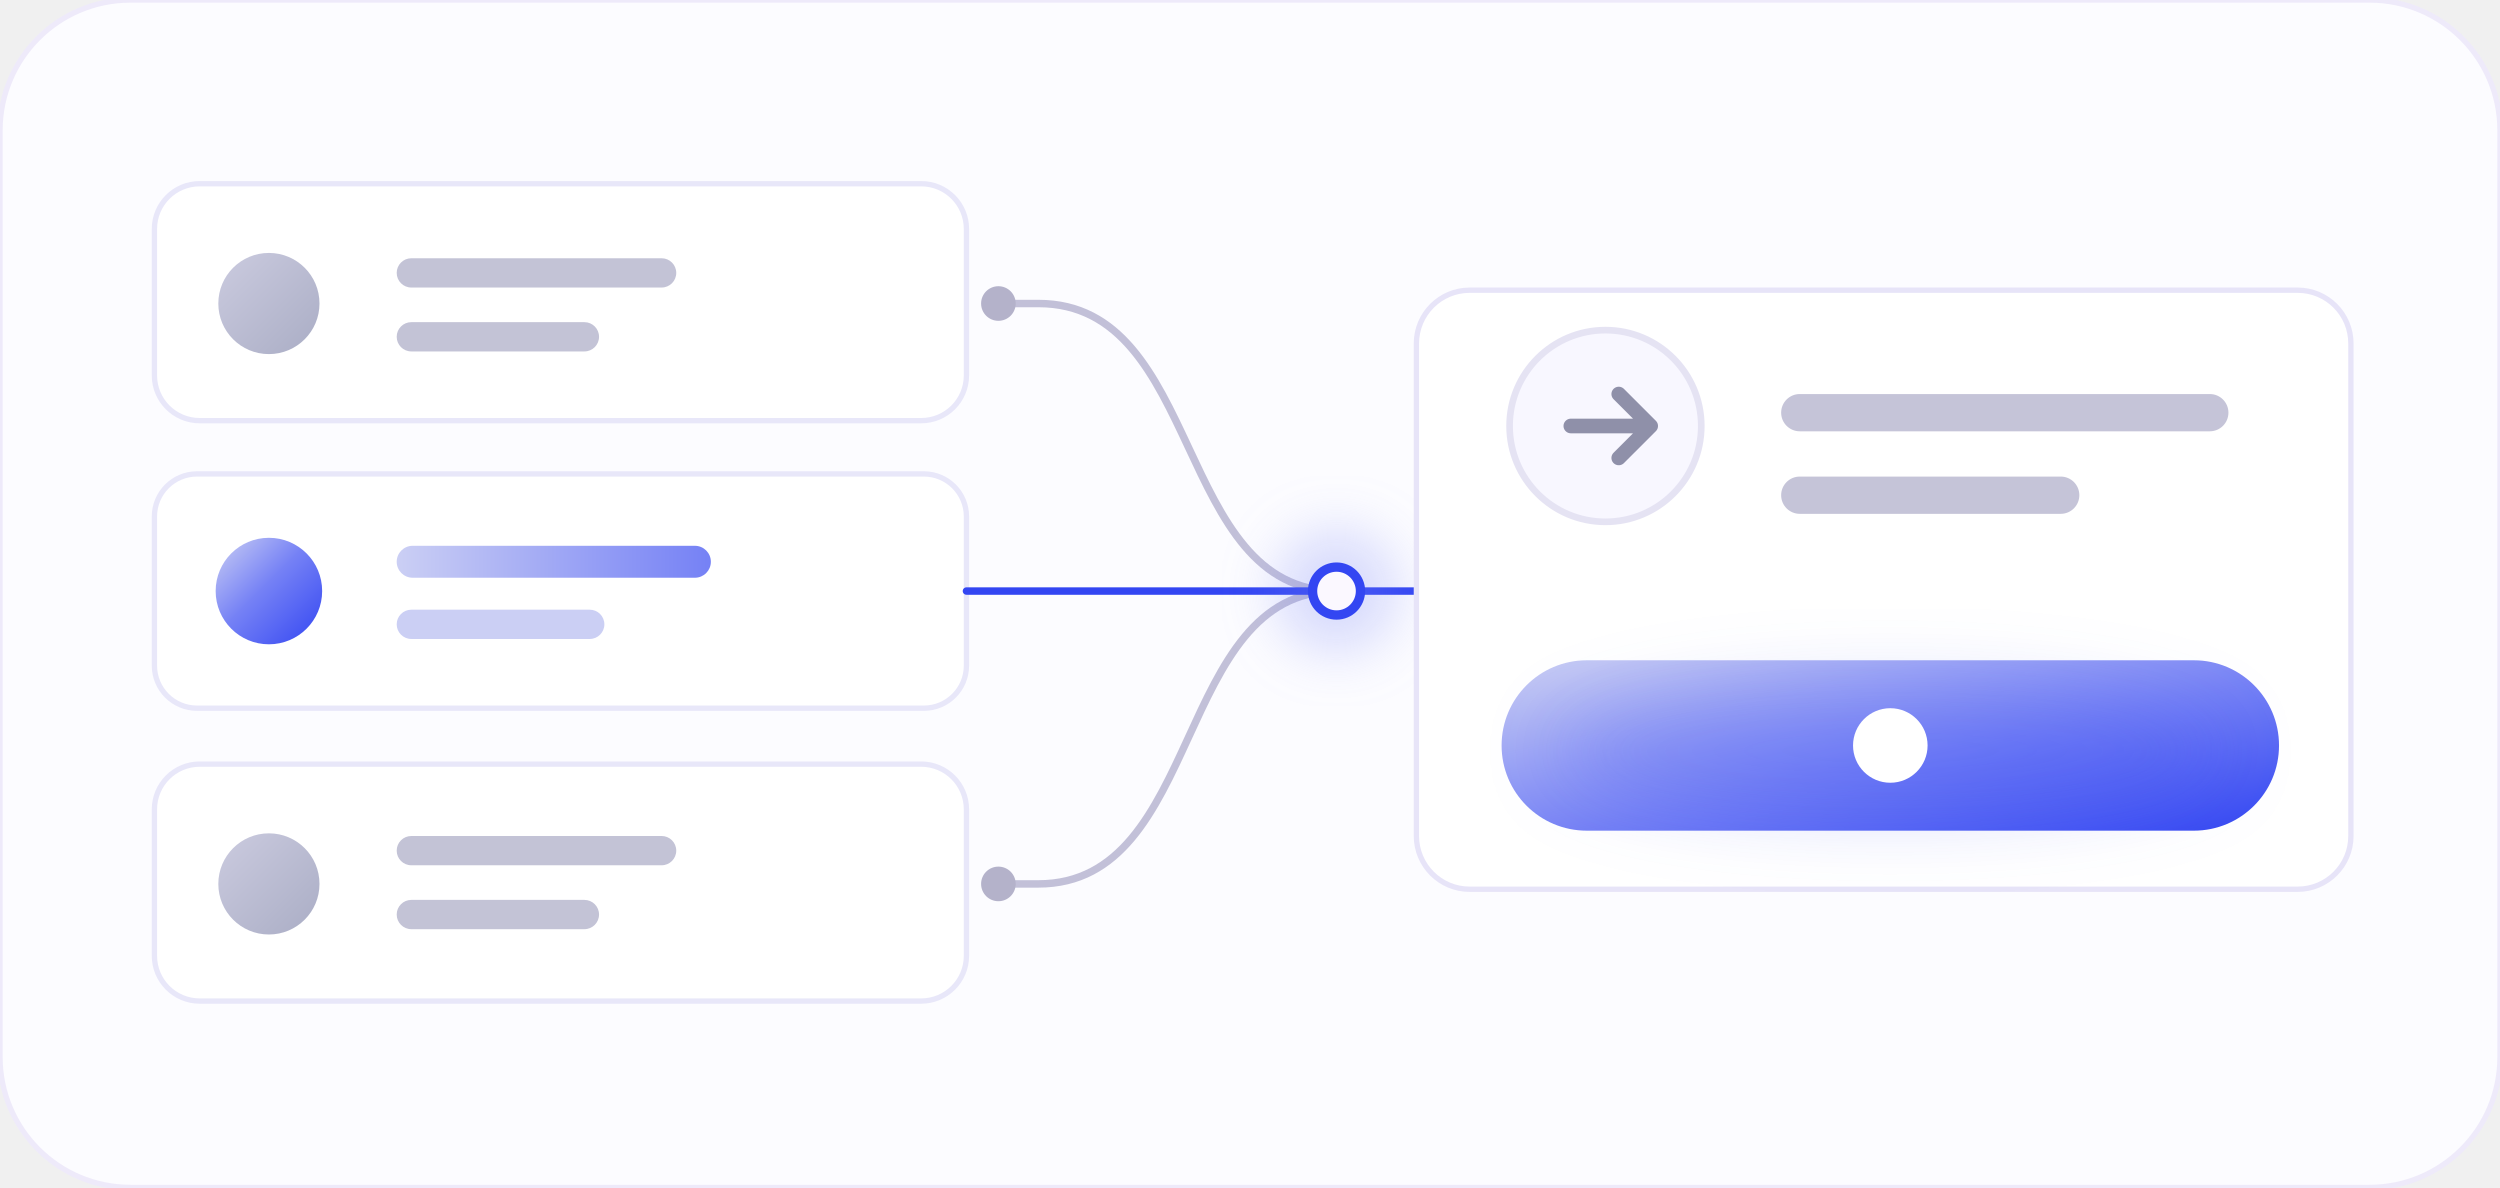
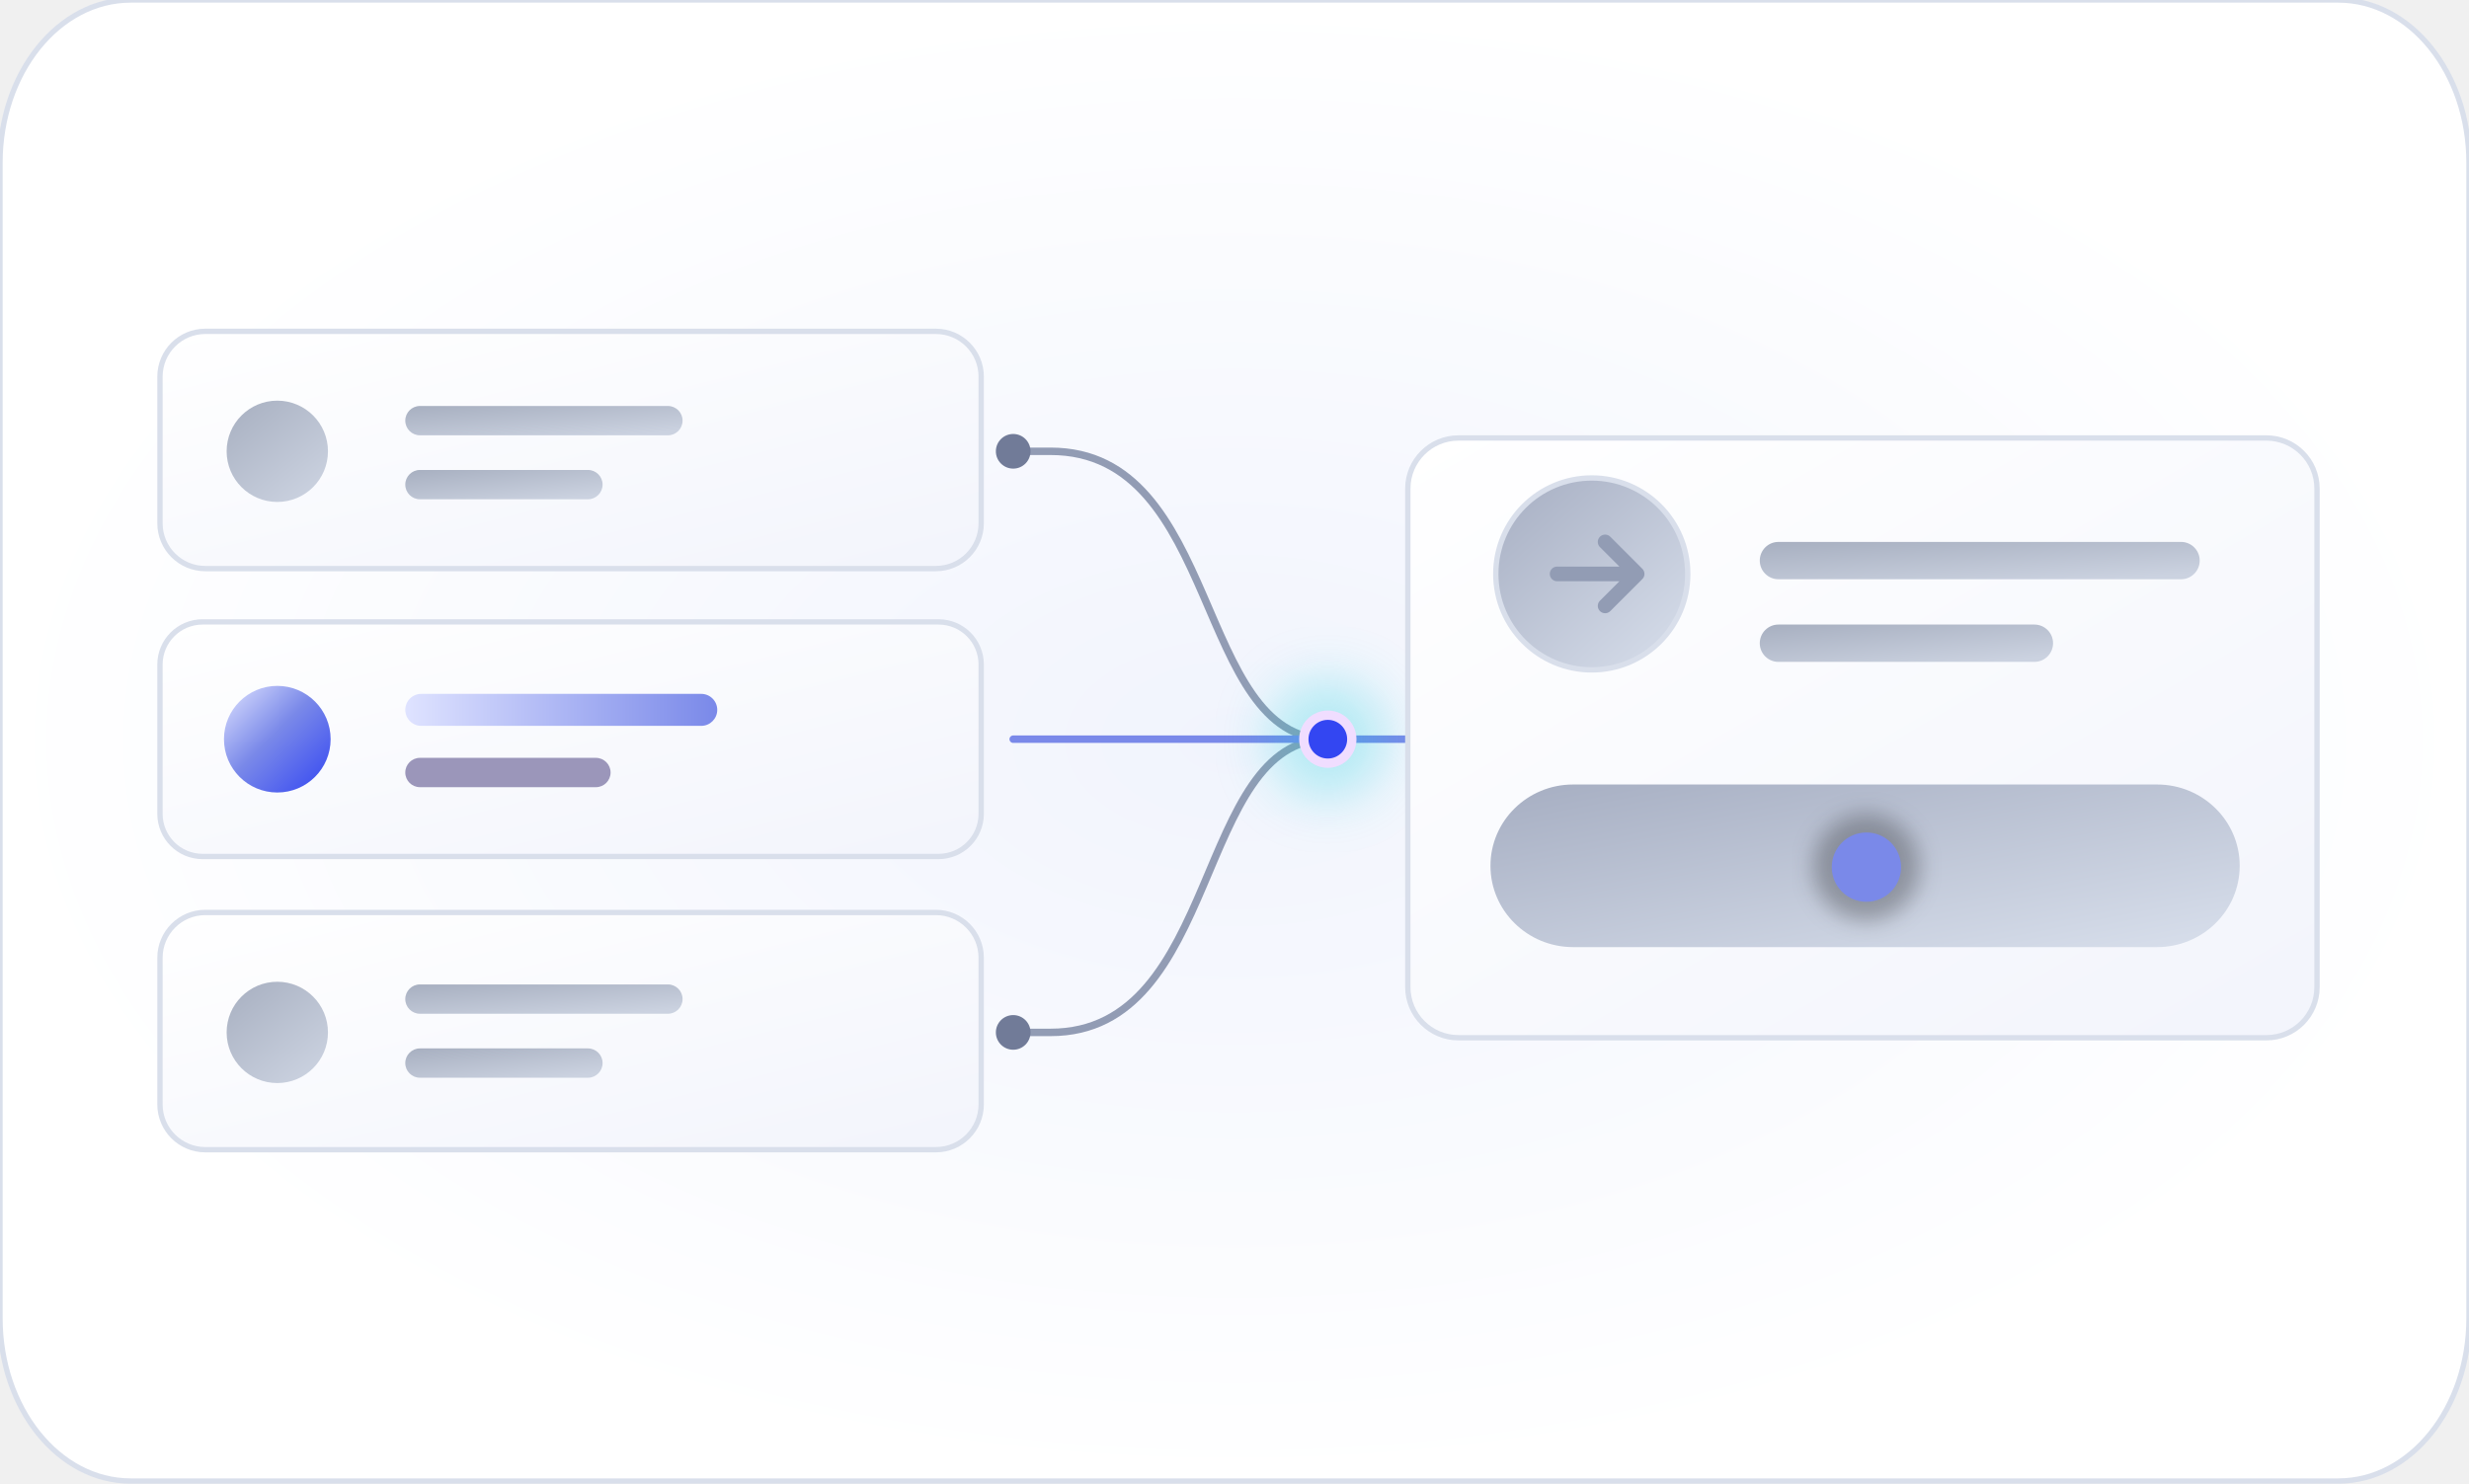
- <svg xmlns="http://www.w3.org/2000/svg" width="939" height="446" viewBox="0 0 939 446" fill="none">
-   <g id="light-mode">
-     <path id="light-boundary" d="M890 0H49C21.938 0 0 21.938 0 49V397C0 424.062 21.938 446 49 446H890C917.062 446 939 424.062 939 397V49C939 21.938 917.062 0 890 0Z" fill="#FCFCFF" stroke-width="2" stroke="#EEEAFA" />
-     <g id="light-source-cards">
-       <path id="Vector" d="M346 69H75C65.611 69 58 76.611 58 86V141C58 150.389 65.611 158 75 158H346C355.389 158 363 150.389 363 141V86C363 76.611 355.389 69 346 69Z" fill="white" stroke-width="2" stroke="#E8E7F9" />
-       <path id="Vector_2" d="M347 178H74C65.163 178 58 185.163 58 194V250C58 258.837 65.163 266 74 266H347C355.837 266 363 258.837 363 250V194C363 185.163 355.837 178 347 178Z" fill="white" stroke-width="2" stroke="#E8E7F9" />
-       <path id="Vector_3" d="M346 287H75C65.611 287 58 294.611 58 304V359C58 368.389 65.611 376 75 376H346C355.389 376 363 368.389 363 359V304C363 294.611 355.389 287 346 287Z" fill="white" stroke-width="2" stroke="#E8E7F9" />
-       <path id="Vector_4" d="M101 133C111.493 133 120 124.493 120 114C120 103.507 111.493 95 101 95C90.507 95 82 103.507 82 114C82 124.493 90.507 133 101 133Z" fill="url(#paint0_linear_2526_4345)" />
-       <path id="Vector_5" d="M101 242C112.046 242 121 233.046 121 222C121 210.954 112.046 202 101 202C89.954 202 81 210.954 81 222C81 233.046 89.954 242 101 242Z" fill="url(#paint1_linear_2526_4345)" />
-       <path id="Vector_6" d="M101 351C111.493 351 120 342.493 120 332C120 321.507 111.493 313 101 313C90.507 313 82 321.507 82 332C82 342.493 90.507 351 101 351Z" fill="url(#paint2_linear_2526_4345)" />
+ <svg xmlns="http://www.w3.org/2000/svg" width="431" height="259" viewBox="0 0 431 259" fill="none">
+   <g id="dark-mode">
+     <path id="dark-boundary" d="M408.193 0H22.807C10.211 0 0 12.72 0 28.411V230.189C0 245.88 10.211 258.6 22.807 258.6H408.193C420.789 258.6 431 245.88 431 230.189V28.411C431 12.72 420.789 0 408.193 0Z" fill="url(#paint0_radial_2576_1215)" stroke-width="0.931" stroke="#D9DFEB" />
+     <g id="dark-source-cards">
+       <path id="Vector" d="M163.37 57.855H35.839C31.469 57.855 27.926 61.398 27.926 65.768V91.367C27.926 95.737 31.469 99.28 35.839 99.28H163.37C167.74 99.28 171.283 95.737 171.283 91.367V65.768C171.283 61.398 167.74 57.855 163.37 57.855Z" fill="url(#paint1_linear_2576_1215)" stroke-width="0.931" stroke="#D9DFEB" />
+       <path id="Vector_2" d="M163.836 108.589H35.373C31.261 108.589 27.926 111.923 27.926 116.036V142.1C27.926 146.213 31.261 149.548 35.373 149.548H163.836C167.949 149.548 171.283 146.213 171.283 142.1V116.036C171.283 111.923 167.949 108.589 163.836 108.589Z" fill="url(#paint2_linear_2576_1215)" stroke-width="0.931" stroke="#D9DFEB" />
+       <path id="Vector_3" d="M163.37 159.322H35.839C31.469 159.322 27.926 162.864 27.926 167.234V192.834C27.926 197.204 31.469 200.746 35.839 200.746H163.37C167.74 200.746 171.283 197.204 171.283 192.834V167.234C171.283 162.864 167.74 159.322 163.37 159.322Z" fill="url(#paint3_linear_2576_1215)" stroke-width="0.931" stroke="#D9DFEB" />
+       <path id="Vector_4" d="M48.406 87.644C53.29 87.644 57.25 83.684 57.25 78.8C57.25 73.916 53.29 69.957 48.406 69.957C43.522 69.957 39.563 73.916 39.563 78.8C39.563 83.684 43.522 87.644 48.406 87.644Z" fill="url(#paint4_linear_2576_1215)" />
+       <path id="Vector_5" d="M48.406 138.377C53.547 138.377 57.715 134.21 57.715 129.068C57.715 123.927 53.547 119.76 48.406 119.76C43.265 119.76 39.097 123.927 39.097 129.068C39.097 134.21 43.265 138.377 48.406 138.377Z" fill="url(#paint5_linear_2576_1215)" />
+       <path id="Vector_6" d="M48.406 189.11C53.29 189.11 57.25 185.151 57.25 180.267C57.25 175.383 53.29 171.423 48.406 171.423C43.522 171.423 39.563 175.383 39.563 180.267C39.563 185.151 43.522 189.11 48.406 189.11Z" fill="url(#paint6_linear_2576_1215)" />
      <g id="Group">
-         <path id="Vector_7" d="M248.5 97H154.5C151.462 97 149 99.462 149 102.5C149 105.538 151.462 108 154.5 108H248.5C251.538 108 254 105.538 254 102.5C254 99.462 251.538 97 248.5 97Z" fill="#C3C3D6" />
-         <path id="Vector_8" d="M219.5 121H154.5C151.462 121 149 123.462 149 126.5C149 129.538 151.462 132 154.5 132H219.5C222.538 132 225 129.538 225 126.5C225 123.462 222.538 121 219.5 121Z" fill="#C3C3D6" />
-         <path id="Vector_9" d="M248.5 314H154.5C151.462 314 149 316.462 149 319.5C149 322.538 151.462 325 154.5 325H248.5C251.538 325 254 322.538 254 319.5C254 316.462 251.538 314 248.5 314Z" fill="#C3C3D6" />
-         <path id="Vector_10" d="M219.5 338H154.5C151.462 338 149 340.462 149 343.5C149 346.538 151.462 349 154.5 349H219.5C222.538 349 225 346.538 225 343.5C225 340.462 222.538 338 219.5 338Z" fill="#C3C3D6" />
+         <path id="Vector_7" d="M116.593 70.888H73.307C71.893 70.888 70.747 72.034 70.747 73.448C70.747 74.862 71.893 76.008 73.307 76.008H116.593C118.007 76.008 119.153 74.862 119.153 73.448C119.153 72.034 118.007 70.888 116.593 70.888Z" fill="url(#paint7_linear_2576_1215)" />
+         <path id="Vector_8" d="M102.63 82.058H73.307C71.893 82.058 70.747 83.204 70.747 84.618C70.747 86.031 71.893 87.177 73.307 87.177H102.63C104.044 87.177 105.19 86.031 105.19 84.618C105.19 83.204 104.044 82.058 102.63 82.058Z" fill="url(#paint8_linear_2576_1215)" />
+         <path id="Vector_9" d="M116.593 171.889H73.307C71.893 171.889 70.747 173.035 70.747 174.449C70.747 175.863 71.893 177.009 73.307 177.009H116.593C118.007 177.009 119.153 175.863 119.153 174.449C119.153 173.035 118.007 171.889 116.593 171.889Z" fill="url(#paint9_linear_2576_1215)" />
+         <path id="Vector_10" d="M102.63 183.06H73.307C71.893 183.06 70.747 184.206 70.747 185.62C70.747 187.034 71.893 188.18 73.307 188.18H102.63C104.044 188.18 105.19 187.034 105.19 185.62C105.19 184.206 104.044 183.06 102.63 183.06Z" fill="url(#paint10_linear_2576_1215)" />
      </g>
-       <path id="Vector_11" d="M261 205H155C151.686 205 149 207.686 149 211C149 214.314 151.686 217 155 217H261C264.314 217 267 214.314 267 211C267 207.686 264.314 205 261 205Z" fill="url(#paint3_linear_2526_4345)" />
-       <path id="Vector_12" d="M221.5 229H154.5C151.462 229 149 231.462 149 234.5C149 237.538 151.462 240 154.5 240H221.5C224.538 240 227 237.538 227 234.5C227 231.462 224.538 229 221.5 229Z" fill="#CBCFF4" />
+       <path id="Vector_11" d="M122.411 121.155H73.54C71.998 121.155 70.747 122.405 70.747 123.948C70.747 125.49 71.998 126.74 73.54 126.74H122.411C123.954 126.74 125.204 125.49 125.204 123.948C125.204 122.405 123.954 121.155 122.411 121.155Z" fill="url(#paint11_linear_2576_1215)" />
+       <path id="Vector_12" d="M104.026 132.326H73.307C71.893 132.326 70.747 133.472 70.747 134.886C70.747 136.3 71.893 137.446 73.307 137.446H104.026C105.44 137.446 106.586 136.3 106.586 134.886C106.586 133.472 105.44 132.326 104.026 132.326Z" fill="#9B96BA" />
    </g>
-     <g id="light-connections">
-       <path id="Vector_13" d="M375 114H390C452 114 441 222 502 222" stroke-width="2.8" stroke-linecap="round" stroke="#C2C0D8" />
-       <path id="Vector_14" d="M375 332H390C452 332 441 222 502 222" stroke-width="2.8" stroke-linecap="round" stroke="#C2C0D8" />
-       <path id="Vector_15" d="M363 222H502" stroke-width="2.8" stroke-linecap="round" stroke="#3346F2" />
-       <path id="Vector_16" d="M502 222H532" stroke-width="2.8" stroke-linecap="round" stroke="#3346F2" />
-       <g id="Vector_17" opacity="0.28" filter="url(#filter0_f_2526_4345)">
-         <path d="M502 245C514.703 245 525 234.703 525 222C525 209.297 514.703 199 502 199C489.297 199 479 209.297 479 222C479 234.703 489.297 245 502 245Z" fill="#7581F5" />
+     <g id="dark-connections">
+       <path id="Vector_13" d="M176.869 78.8H183.386C213.174 78.8 208.519 129.068 231.792 129.068" stroke-width="1.303" stroke-linecap="round" stroke="#929CB4" />
+       <path id="Vector_14" d="M176.869 180.266H183.386C213.174 180.266 208.519 129.067 231.792 129.067" stroke-width="1.303" stroke-linecap="round" stroke="#929CB4" />
+       <path id="Vector_15" d="M176.869 129.067H231.792" stroke-width="1.303" stroke-linecap="round" stroke="#7A89E9" />
+       <path id="Vector_16" d="M231.79 129.067H245.753" stroke-width="1.303" stroke-linecap="round" stroke="#7A89E9" />
+       <g id="Vector_17" opacity="0.28" filter="url(#filter0_f_2576_1215)">
+         <path d="M231.791 139.307C237.446 139.307 242.031 134.723 242.031 129.068C242.031 123.412 237.446 118.828 231.791 118.828C226.136 118.828 221.551 123.412 221.551 129.068C221.551 134.723 226.136 139.307 231.791 139.307Z" fill="#02CDDD" />
      </g>
-       <path id="Vector_18" d="M502 231C506.971 231 511 226.971 511 222C511 217.029 506.971 213 502 213C497.029 213 493 217.029 493 222C493 226.971 497.029 231 502 231Z" fill="#FBF8FF" stroke-width="3.5" stroke-linecap="round" stroke="#3346F2" />
-       <path id="Vector_19" d="M375 120.5C378.59 120.5 381.5 117.59 381.5 114C381.5 110.41 378.59 107.5 375 107.5C371.41 107.5 368.5 110.41 368.5 114C368.5 117.59 371.41 120.5 375 120.5Z" fill="#B4B2CA" />
-       <path id="Vector_20" d="M375 338.5C378.59 338.5 381.5 335.59 381.5 332C381.5 328.41 378.59 325.5 375 325.5C371.41 325.5 368.5 328.41 368.5 332C368.5 335.59 371.41 338.5 375 338.5Z" fill="#B4B2CA" />
+       <path id="Vector_18" d="M231.79 133.257C234.104 133.257 235.979 131.381 235.979 129.068C235.979 126.754 234.104 124.879 231.79 124.879C229.477 124.879 227.601 126.754 227.601 129.068C227.601 131.381 229.477 133.257 231.79 133.257Z" fill="#3346F2" stroke-width="1.629" stroke-linecap="round" stroke="#F0DDFF" />
+       <path id="Vector_19" d="M176.869 81.825C178.54 81.825 179.894 80.471 179.894 78.8C179.894 77.129 178.54 75.775 176.869 75.775C175.198 75.775 173.843 77.129 173.843 78.8C173.843 80.471 175.198 81.825 176.869 81.825Z" fill="#717B98" />
+       <path id="Vector_20" d="M176.869 183.292C178.54 183.292 179.894 181.937 179.894 180.266C179.894 178.595 178.54 177.241 176.869 177.241C175.198 177.241 173.843 178.595 173.843 180.266C173.843 181.937 175.198 183.292 176.869 183.292Z" fill="#717B98" />
    </g>
-     <g id="light-output-card">
-       <path id="Vector_21" d="M863 109H552C540.954 109 532 117.954 532 129V314C532 325.046 540.954 334 552 334H863C874.046 334 883 325.046 883 314V129C883 117.954 874.046 109 863 109Z" fill="white" stroke-width="2" stroke="#E7E4F8" />
-       <path id="Vector_22" d="M603 196C622.882 196 639 179.882 639 160C639 140.118 622.882 124 603 124C583.118 124 567 140.118 567 160C567 179.882 583.118 196 603 196Z" fill="#F8F7FF" stroke-width="2.5" stroke="#E5E3F3" />
-       <path id="Vector_23" d="M590 160H619M608 148L620 160L608 172" stroke-width="5.5" stroke-linecap="round" stroke-linejoin="round" stroke="#8F90A9" />
-       <path id="Vector_24" d="M830 148H676C672.134 148 669 151.134 669 155C669 158.866 672.134 162 676 162H830C833.866 162 837 158.866 837 155C837 151.134 833.866 148 830 148Z" fill="#C5C4D8" />
-       <path id="Vector_25" d="M774 179H676C672.134 179 669 182.134 669 186C669 189.866 672.134 193 676 193H774C777.866 193 781 189.866 781 186C781 182.134 777.866 179 774 179Z" fill="#C5C4D8" />
-       <path id="Vector_26" d="M824 248H596C578.327 248 564 262.327 564 280C564 297.673 578.327 312 596 312H824C841.673 312 856 297.673 856 280C856 262.327 841.673 248 824 248Z" fill="url(#paint4_linear_2526_4345)" />
-       <g id="Vector_27" opacity="0.18" filter="url(#filter1_f_2526_4345)">
-         <path d="M710 307C779.588 307 836 295.807 836 282C836 268.193 779.588 257 710 257C640.412 257 584 268.193 584 282C584 295.807 640.412 307 710 307Z" fill="#3346F2" />
+     <g id="dark-output-card">
+       <path id="Vector_21" d="M395.627 76.473H254.598C249.714 76.473 245.754 80.432 245.754 85.316V172.354C245.754 177.238 249.714 181.198 254.598 181.198H395.627C400.511 181.198 404.47 177.238 404.47 172.354V85.316C404.47 80.432 400.511 76.473 395.627 76.473Z" fill="url(#paint12_linear_2576_1215)" stroke-width="0.931" stroke="#D9DFEB" />
+       <path id="Vector_22" d="M277.869 116.966C287.123 116.966 294.625 109.465 294.625 100.211C294.625 90.957 287.123 83.455 277.869 83.455C268.615 83.455 261.113 90.957 261.113 100.211C261.113 109.465 268.615 116.966 277.869 116.966Z" fill="url(#paint13_linear_2576_1215)" stroke-width="0.931" stroke="#D9DFEB" />
+       <path id="Vector_23" d="M271.819 100.21H285.317M280.197 94.625L285.782 100.21L280.197 105.795" stroke-width="2.56" stroke-linecap="round" stroke-linejoin="round" stroke="#929CB4" />
+       <path id="Vector_24" d="M380.733 94.625H310.451C308.651 94.625 307.193 96.084 307.193 97.883C307.193 99.682 308.651 101.141 310.451 101.141H380.733C382.532 101.141 383.991 99.682 383.991 97.883C383.991 96.084 382.532 94.625 380.733 94.625Z" fill="url(#paint14_linear_2576_1215)" />
+       <path id="Vector_25" d="M355.133 109.054H310.451C308.651 109.054 307.193 110.513 307.193 112.312C307.193 114.112 308.651 115.57 310.451 115.57H355.133C356.933 115.57 358.391 114.112 358.391 112.312C358.391 110.513 356.933 109.054 355.133 109.054Z" fill="url(#paint15_linear_2576_1215)" />
+       <path id="Vector_26" d="M376.544 136.98H274.612C266.643 136.98 260.183 143.336 260.183 151.176C260.183 159.016 266.643 165.372 274.612 165.372H376.544C384.513 165.372 390.973 159.016 390.973 151.176C390.973 143.336 384.513 136.98 376.544 136.98Z" fill="url(#paint16_linear_2576_1215)" />
+       <g id="Vector_27" opacity="0.3" filter="url(#filter1_f_2576_1215)">
+         <path d="M325.81 160.718C330.952 160.718 335.119 156.55 335.119 151.409C335.119 146.268 330.952 142.1 325.81 142.1C320.669 142.1 316.502 146.268 316.502 151.409C316.502 156.55 320.669 160.718 325.81 160.718Z" fill="#121214" />
      </g>
-       <path id="Vector_28" d="M710 294C717.732 294 724 287.732 724 280C724 272.268 717.732 266 710 266C702.268 266 696 272.268 696 280C696 287.732 702.268 294 710 294Z" fill="white" />
+       <path id="Vector_28" d="M325.81 157.46C329.152 157.46 331.861 154.751 331.861 151.409C331.861 148.067 329.152 145.358 325.81 145.358C322.468 145.358 319.759 148.067 319.759 151.409C319.759 154.751 322.468 157.46 325.81 157.46Z" fill="#7A89E9" />
    </g>
  </g>
  <defs>
-     <filter id="filter0_f_2526_4345" x="459" y="179" width="86" height="86" filterUnits="userSpaceOnUse" color-interpolation-filters="sRGB">
+     <filter id="filter0_f_2576_1215" x="212.242" y="109.519" width="39.097" height="39.097" filterUnits="userSpaceOnUse" color-interpolation-filters="sRGB">
      <feFlood flood-opacity="0" result="BackgroundImageFix" />
      <feBlend mode="normal" in="SourceGraphic" in2="BackgroundImageFix" result="shape" />
-       <feGaussianBlur stdDeviation="10" result="effect1_foregroundBlur_2526_4345" />
+       <feGaussianBlur stdDeviation="4.647" result="effect1_foregroundBlur_2576_1215" />
    </filter>
-     <filter id="filter1_f_2526_4345" x="556" y="229" width="308" height="106" filterUnits="userSpaceOnUse" color-interpolation-filters="sRGB">
+     <filter id="filter1_f_2576_1215" x="312.778" y="138.377" width="26.065" height="26.065" filterUnits="userSpaceOnUse" color-interpolation-filters="sRGB">
      <feFlood flood-opacity="0" result="BackgroundImageFix" />
      <feBlend mode="normal" in="SourceGraphic" in2="BackgroundImageFix" result="shape" />
-       <feGaussianBlur stdDeviation="14" result="effect1_foregroundBlur_2526_4345" />
+       <feGaussianBlur stdDeviation="1.859" result="effect1_foregroundBlur_2576_1215" />
    </filter>
-     <linearGradient id="paint0_linear_2526_4345" x1="82" y1="95" x2="120" y2="133" gradientUnits="userSpaceOnUse">
-       <stop stop-color="#CBCBDF" />
-       <stop offset="1" stop-color="#AAADC5" />
+     <radialGradient id="paint0_radial_2576_1215" cx="0" cy="0" r="1" gradientUnits="userSpaceOnUse" gradientTransform="translate(215.5 129.3) scale(215.5 129.3)">
+       <stop stop-color="#F1F4FD" />
+       <stop offset="1" stop-color="white" />
+     </radialGradient>
+     <linearGradient id="paint1_linear_2576_1215" x1="27.926" y1="57.855" x2="45.482" y2="126.895" gradientUnits="userSpaceOnUse">
+       <stop stop-color="white" />
+       <stop offset="1" stop-color="#F3F5FC" />
    </linearGradient>
-     <linearGradient id="paint1_linear_2526_4345" x1="81" y1="202" x2="121" y2="242" gradientUnits="userSpaceOnUse">
-       <stop stop-color="#CBCFF4" />
-       <stop offset="0.46" stop-color="#7581F5" />
+     <linearGradient id="paint2_linear_2576_1215" x1="27.926" y1="108.589" x2="45.113" y2="176.945" gradientUnits="userSpaceOnUse">
+       <stop stop-color="white" />
+       <stop offset="1" stop-color="#F3F5FC" />
+     </linearGradient>
+     <linearGradient id="paint3_linear_2576_1215" x1="27.926" y1="159.322" x2="45.482" y2="228.361" gradientUnits="userSpaceOnUse">
+       <stop stop-color="white" />
+       <stop offset="1" stop-color="#F3F5FC" />
+     </linearGradient>
+     <linearGradient id="paint4_linear_2576_1215" x1="39.563" y1="69.957" x2="53.712" y2="87.644" gradientUnits="userSpaceOnUse">
+       <stop stop-color="#A7AFC0" />
+       <stop offset="1" stop-color="#CBD2E0" />
+     </linearGradient>
+     <linearGradient id="paint5_linear_2576_1215" x1="39.097" y1="119.76" x2="57.715" y2="138.377" gradientUnits="userSpaceOnUse">
+       <stop stop-color="#DFE3FF" />
+       <stop offset="0.46" stop-color="#7A89E9" />
      <stop offset="1" stop-color="#3346F2" />
    </linearGradient>
-     <linearGradient id="paint2_linear_2526_4345" x1="82" y1="313" x2="120" y2="351" gradientUnits="userSpaceOnUse">
-       <stop stop-color="#CBCBDF" />
-       <stop offset="1" stop-color="#AAADC5" />
+     <linearGradient id="paint6_linear_2576_1215" x1="39.563" y1="171.423" x2="53.712" y2="189.11" gradientUnits="userSpaceOnUse">
+       <stop stop-color="#A7AFC0" />
+       <stop offset="1" stop-color="#CBD2E0" />
    </linearGradient>
-     <linearGradient id="paint3_linear_2526_4345" x1="149" y1="205" x2="267" y2="205" gradientUnits="userSpaceOnUse">
-       <stop stop-color="#CBCFF4" />
-       <stop offset="1" stop-color="#7581F5" />
+     <linearGradient id="paint7_linear_2576_1215" x1="70.747" y1="70.888" x2="71.453" y2="79.225" gradientUnits="userSpaceOnUse">
+       <stop stop-color="#A7AFC0" />
+       <stop offset="1" stop-color="#CBD2E0" />
    </linearGradient>
-     <linearGradient id="paint4_linear_2526_4345" x1="564" y1="248" x2="590.769" y2="370.133" gradientUnits="userSpaceOnUse">
-       <stop stop-color="#CBCFF4" />
-       <stop offset="0.55" stop-color="#7581F5" />
-       <stop offset="1" stop-color="#3346F2" />
+     <linearGradient id="paint8_linear_2576_1215" x1="70.747" y1="82.058" x2="71.732" y2="90.337" gradientUnits="userSpaceOnUse">
+       <stop stop-color="#A7AFC0" />
+       <stop offset="1" stop-color="#CBD2E0" />
+     </linearGradient>
+     <linearGradient id="paint9_linear_2576_1215" x1="70.747" y1="171.889" x2="71.453" y2="180.226" gradientUnits="userSpaceOnUse">
+       <stop stop-color="#A7AFC0" />
+       <stop offset="1" stop-color="#CBD2E0" />
+     </linearGradient>
+     <linearGradient id="paint10_linear_2576_1215" x1="70.747" y1="183.06" x2="71.732" y2="191.339" gradientUnits="userSpaceOnUse">
+       <stop stop-color="#A7AFC0" />
+       <stop offset="1" stop-color="#CBD2E0" />
+     </linearGradient>
+     <linearGradient id="paint11_linear_2576_1215" x1="70.747" y1="121.155" x2="125.204" y2="121.155" gradientUnits="userSpaceOnUse">
+       <stop stop-color="#DFE3FF" />
+       <stop offset="1" stop-color="#7A89E9" />
+     </linearGradient>
+     <linearGradient id="paint12_linear_2576_1215" x1="245.754" y1="76.473" x2="326.447" y2="215.443" gradientUnits="userSpaceOnUse">
+       <stop stop-color="white" />
+       <stop offset="1" stop-color="#F3F5FC" />
+     </linearGradient>
+     <linearGradient id="paint13_linear_2576_1215" x1="261.113" y1="83.455" x2="291.274" y2="116.966" gradientUnits="userSpaceOnUse">
+       <stop stop-color="#A6AEC2" />
+       <stop offset="1" stop-color="#D6DDEA" />
+     </linearGradient>
+     <linearGradient id="paint14_linear_2576_1215" x1="307.193" y1="94.625" x2="307.915" y2="105.262" gradientUnits="userSpaceOnUse">
+       <stop stop-color="#A7AFC0" />
+       <stop offset="1" stop-color="#CBD2E0" />
+     </linearGradient>
+     <linearGradient id="paint15_linear_2576_1215" x1="307.193" y1="109.054" x2="308.27" y2="119.631" gradientUnits="userSpaceOnUse">
+       <stop stop-color="#A7AFC0" />
+       <stop offset="1" stop-color="#CBD2E0" />
+     </linearGradient>
+     <linearGradient id="paint16_linear_2576_1215" x1="260.183" y1="136.98" x2="269.854" y2="186.48" gradientUnits="userSpaceOnUse">
+       <stop stop-color="#A6AEC2" />
+       <stop offset="1" stop-color="#D6DDEA" />
    </linearGradient>
  </defs>
</svg>
